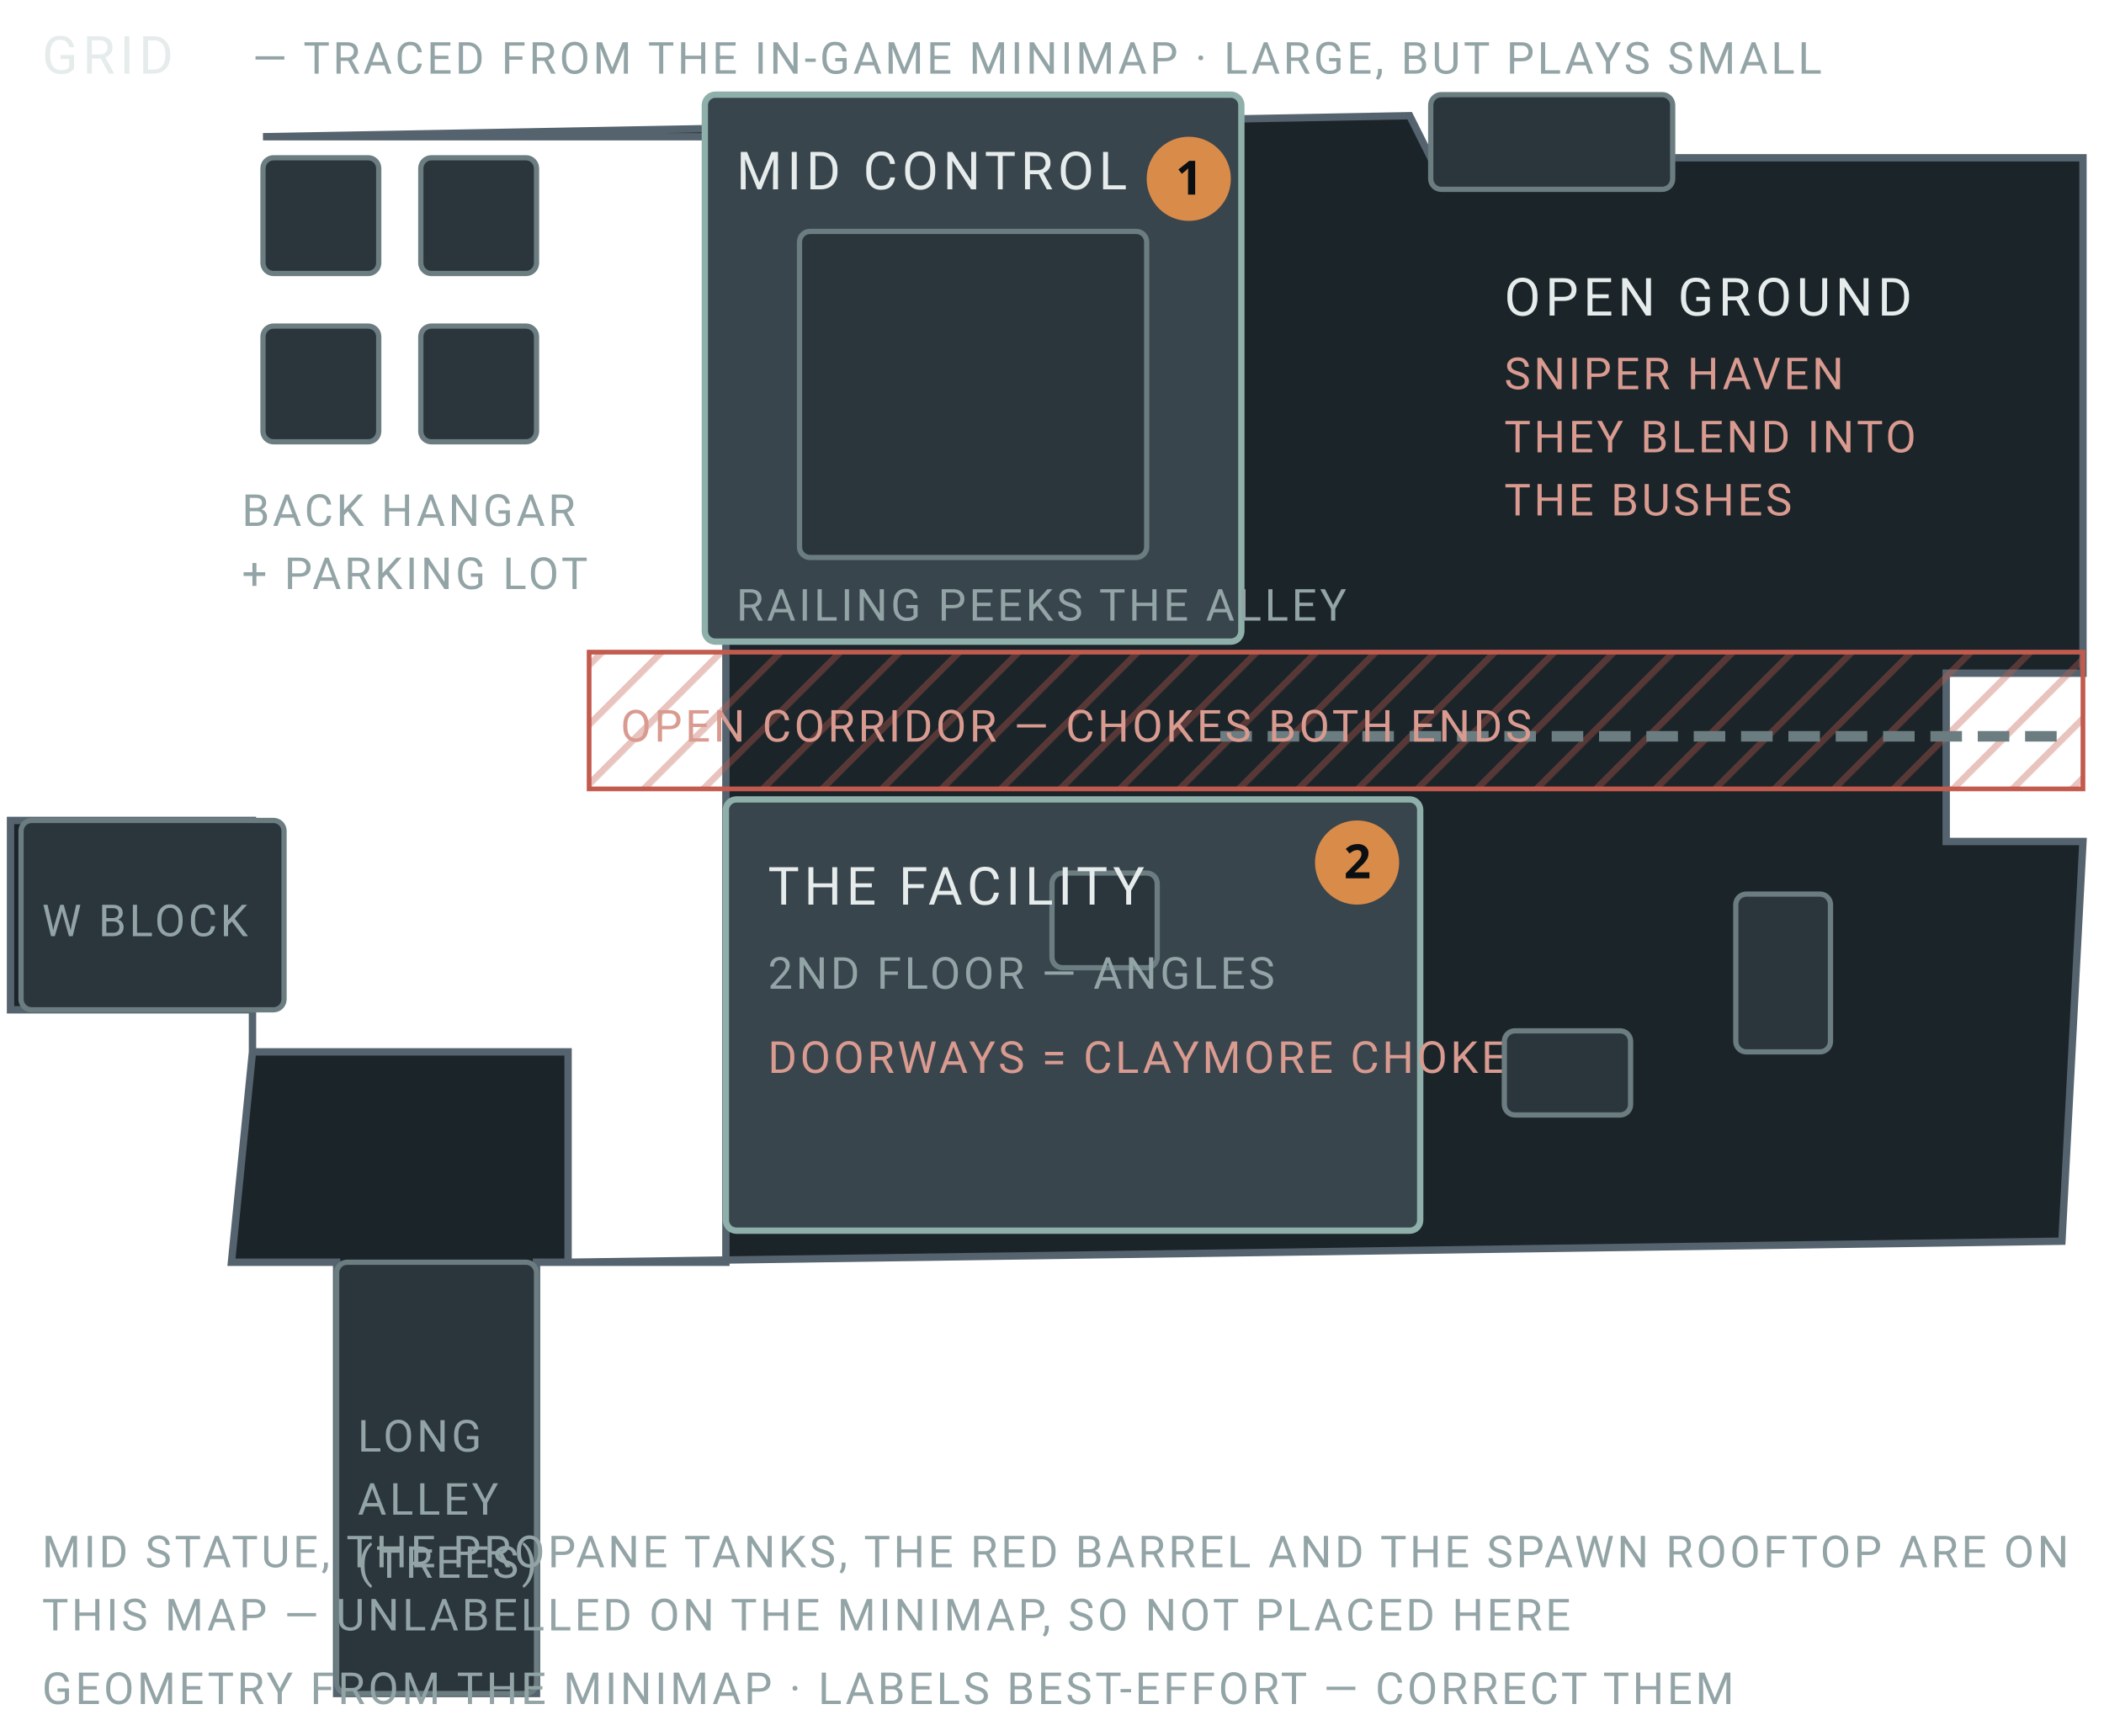
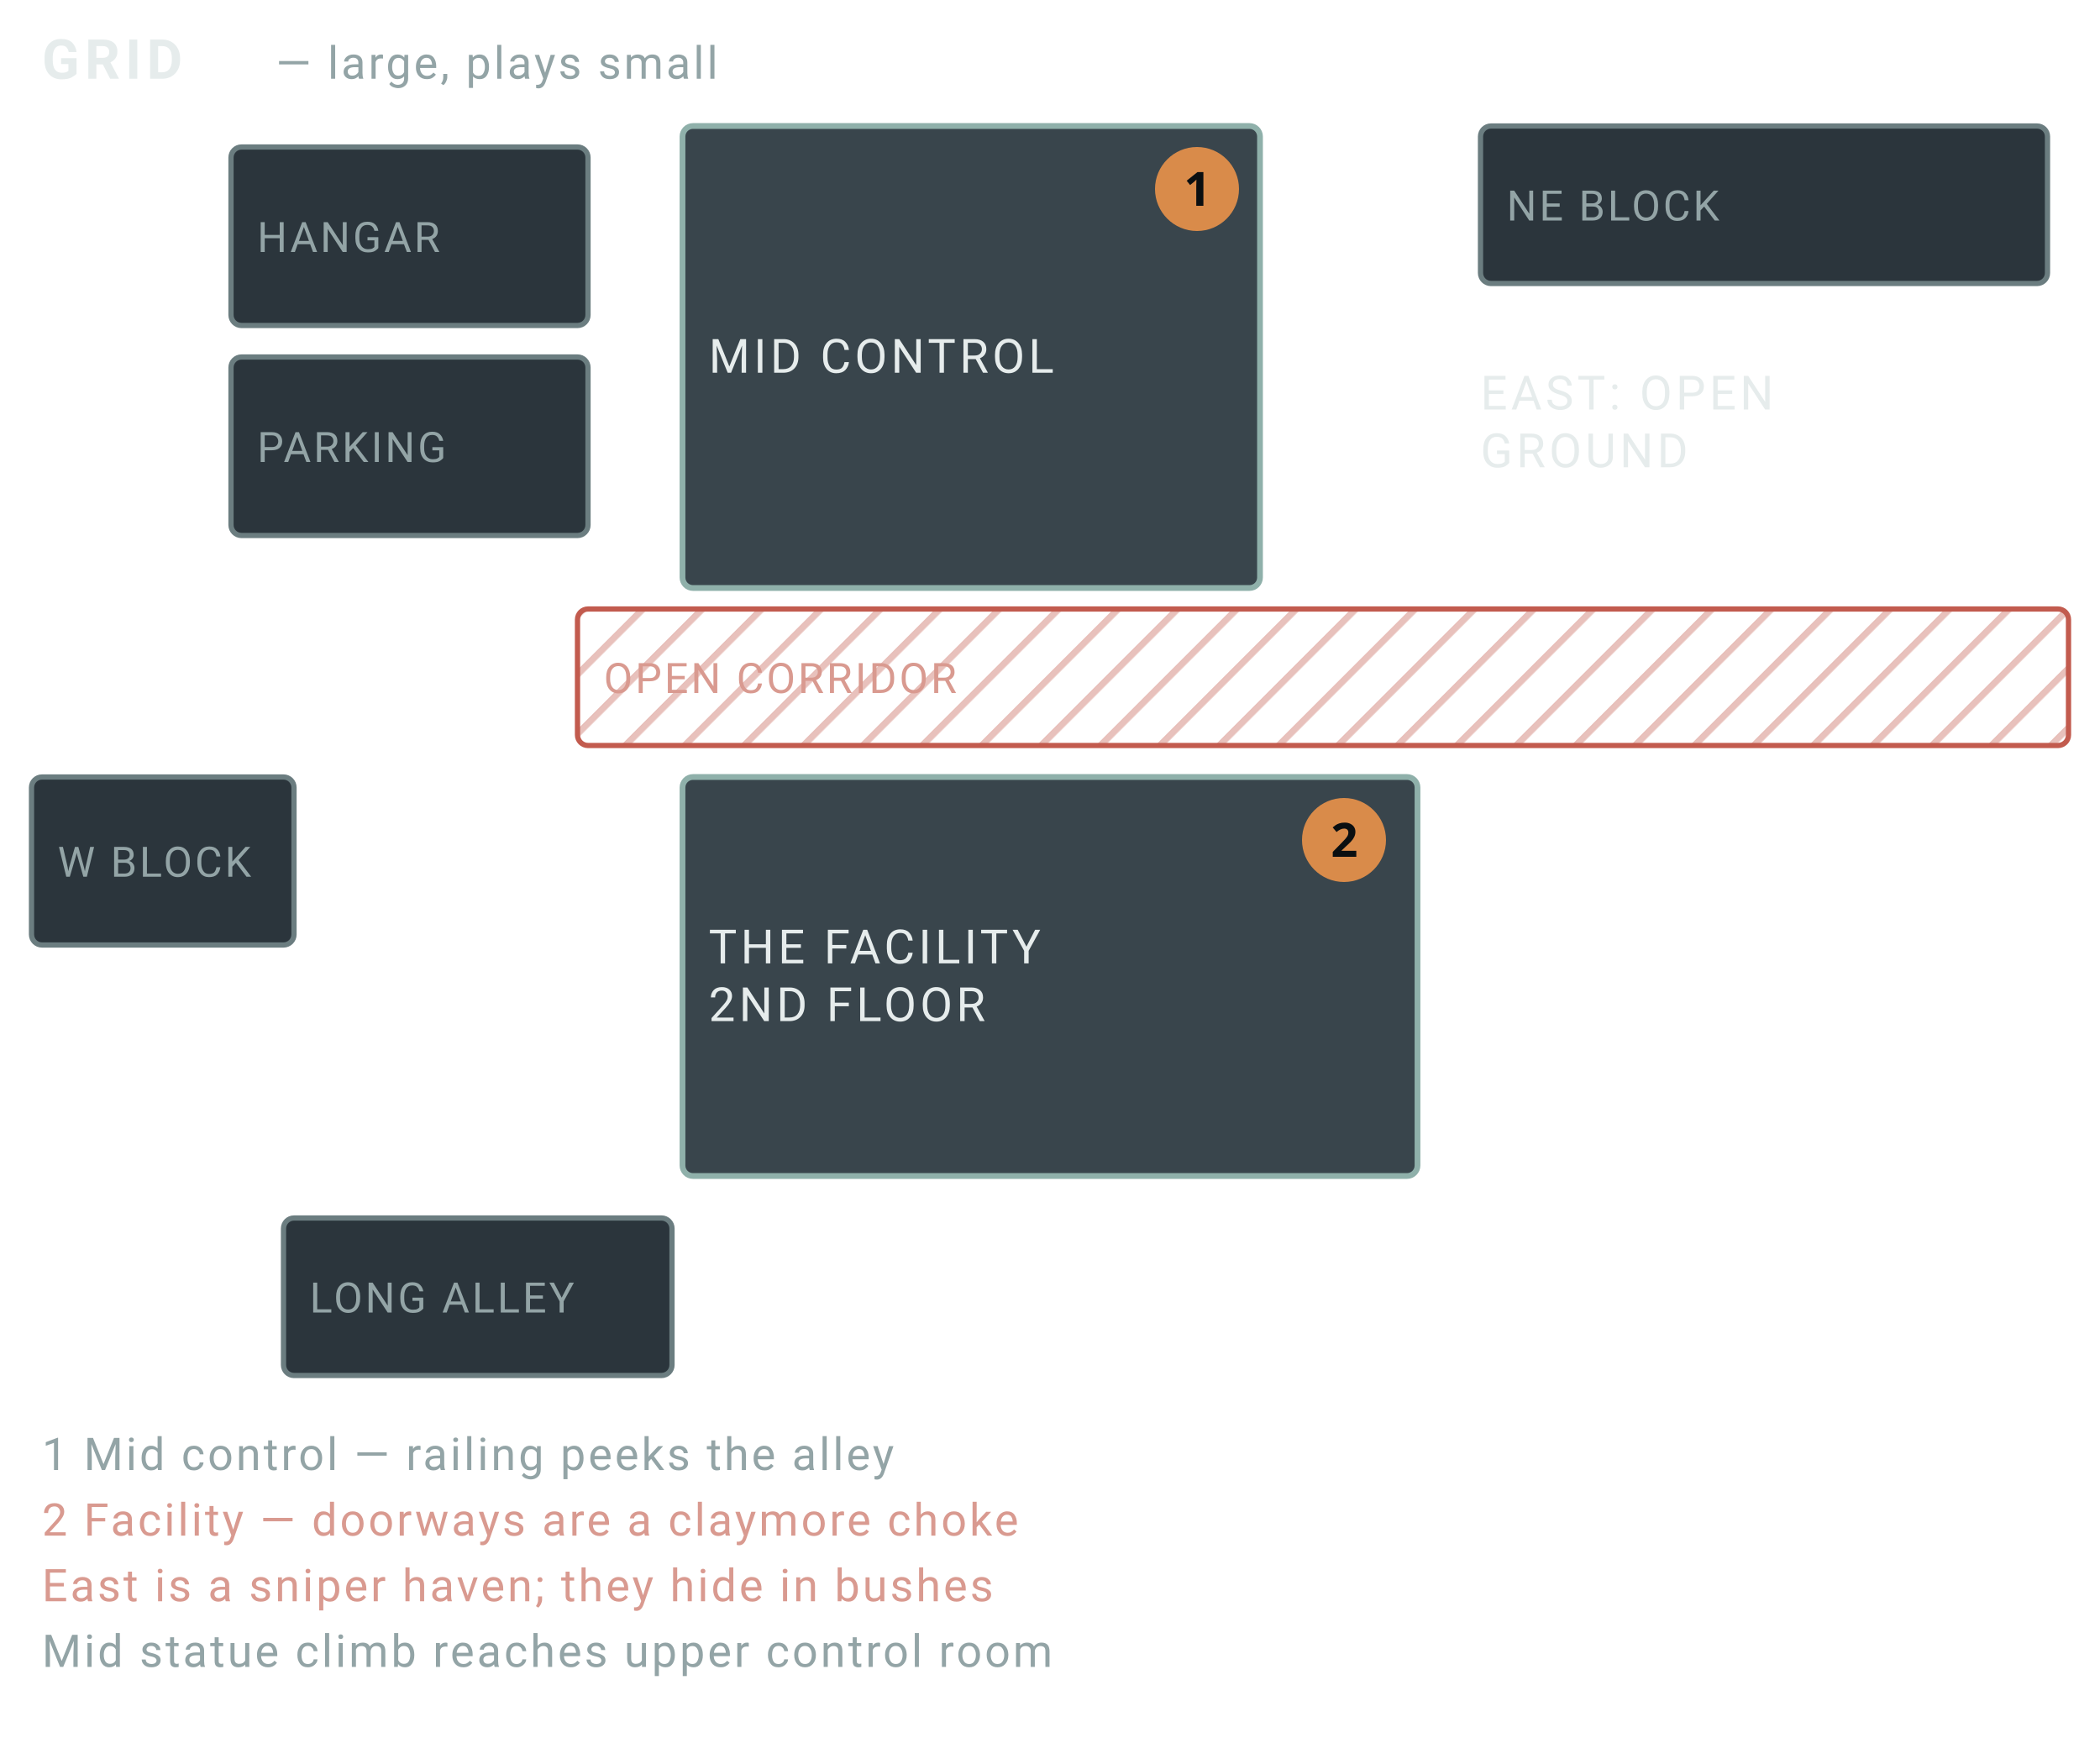
- <svg xmlns="http://www.w3.org/2000/svg" width="400" height="330" viewBox="0 0 400 330" role="img" aria-label="Grid tactical schematic traced from the in-game minimap: two major buildings north and south split by an open corridor, a hangar cluster north-west, a long alley to the south-west and open sniper ground east.">
+ <svg xmlns="http://www.w3.org/2000/svg" width="400" height="336" viewBox="0 0 400 336" role="img" aria-label="Grid tactical schematic, traced from the in-game minimap.">
  <defs>
-     <pattern id="gd-danger" width="8" height="8" patternTransform="rotate(45)" patternUnits="userSpaceOnUse">
-       <line x1="0" y1="0" x2="0" y2="8" stroke="#c25b4e" stroke-width="2.5" opacity="0.36" />
+     <pattern id="hz" width="8" height="8" patternTransform="rotate(45)" patternUnits="userSpaceOnUse">
+       <line x1="0" y1="0" x2="0" y2="8" stroke="#c25b4e" stroke-width="2.5" opacity="0.38" />
    </pattern>
    <style>
-       .terr { fill:#1b2429; stroke:#55636e; stroke-width:1.4; }
-       .b  { fill:#39454c; stroke:#8fb0aa; stroke-width:1.2; }
-       .s  { fill:#2b353c; stroke:#6b7d80; stroke-width:1; }
-       .t  { fill:#e6ecec; font-family:ui-sans-serif,system-ui,'Segoe UI',Roboto,sans-serif;
-             font-size:10px; letter-spacing:0.9px; }
-       .ts { fill:#93a4a6; font-family:ui-sans-serif,system-ui,'Segoe UI',Roboto,sans-serif;
-             font-size:8.4px; letter-spacing:0.6px; }
-       .td { fill:#d99a90; font-family:ui-sans-serif,system-ui,'Segoe UI',Roboto,sans-serif;
-             font-size:8.4px; letter-spacing:0.6px; }
-       .fence { stroke:#6b7d80; stroke-width:2; stroke-dasharray:6 3; }
-       .pin { fill:#d98b4a; }
-       .pint { fill:#0b0f11; font-family:ui-sans-serif,system-ui,sans-serif; font-size:9px; font-weight:700; }
-     </style>
+ .terr{fill:#1b2429;stroke:#55636e;stroke-width:1.4}
+ .b{fill:#39454c;stroke:#8fb0aa;stroke-width:1.1}
+ .s{fill:#2b353c;stroke:#6b7d80;stroke-width:1}
+ .sp{fill:#17313a;stroke:#8fb0aa;stroke-width:1.3}
+ .rock{fill:#333f45;stroke:#7d8f92;stroke-width:0.9}
+ .water{fill:#24343c;stroke:#8fb0aa;stroke-width:1}
+ .hot{fill:url(#hz);stroke:#c25b4e;stroke-width:1}
+ .lbl{fill:#e6ecec;font-family:ui-sans-serif,system-ui,'Segoe UI',Roboto,sans-serif;
+      font-size:9.0px;letter-spacing:0.7px}
+ .lbl2{fill:#93a4a6;font-family:ui-sans-serif,system-ui,'Segoe UI',Roboto,sans-serif;
+       font-size:8.0px;letter-spacing:0.5px}
+ .hotlbl{fill:#d99a90;font-family:ui-sans-serif,system-ui,'Segoe UI',Roboto,sans-serif;
+         font-size:8.0px;letter-spacing:0.5px}
+ .ttl{fill:#e6ecec;font-family:ui-sans-serif,system-ui,'Segoe UI',Roboto,sans-serif;
+      font-size:10.5px;letter-spacing:1.0px;font-weight:600}
+ .key{fill:#93a4a6;font-family:ui-sans-serif,system-ui,'Segoe UI',Roboto,sans-serif;
+      font-size:8.6px;letter-spacing:0.5px}
+ .keyhot{fill:#d99a90;font-family:ui-sans-serif,system-ui,'Segoe UI',Roboto,sans-serif;
+         font-size:8.6px;letter-spacing:0.5px}
+ .pin{fill:#d98b4a}
+ .pinn{fill:#0b0f11;font-family:ui-sans-serif,system-ui,sans-serif;font-size:9px;font-weight:700}
+ .link{stroke:#55636e;stroke-width:1.3;fill:none;stroke-dasharray:3 3}
+ </style>
  </defs>
-   <text class="t" x="8" y="14">GRID</text>
-   <text class="ts" x="48" y="14">— TRACED FROM THE IN-GAME MINIMAP · LARGE, BUT PLAYS SMALL</text>
-   <path class="terr" d="M50 26 L268 22 L272 30 L396 30 L396 128 L370 128 L370 160 L396 160 L392 236 L108 240 L108 200 L48 200 L48 156 L2 156 L2 192 L48 192 L48 200 L44 240 L64 240 L64 322 L102 322 L102 240 L138 240 L138 26 Z" />
-   <rect x="112" y="124" width="284" height="26" fill="url(#gd-danger)" stroke="#c25b4e" stroke-width="0.9" />
-   <line class="fence" x1="232" y1="140" x2="394" y2="140" />
-   <text class="td" x="118" y="141">OPEN CORRIDOR — CHOKES BOTH ENDS</text>
-   <rect class="b" x="134" y="18" width="102" height="104" rx="2" />
-   <rect class="s" x="152" y="44" width="66" height="62" rx="2" />
-   <text class="t" x="140" y="36">MID CONTROL</text>
-   <text class="ts" x="140" y="118">RAILING PEEKS THE ALLEY</text>
-   <rect class="b" x="138" y="152" width="132" height="82" rx="2" />
-   <rect class="s" x="200" y="166" width="20" height="18" rx="2" />
-   <text class="t" x="146" y="172">THE FACILITY</text>
-   <text class="ts" x="146" y="188">2ND FLOOR — ANGLES</text>
-   <text class="td" x="146" y="204">DOORWAYS = CLAYMORE CHOKE</text>
-   <rect class="s" x="50" y="30" width="22" height="22" rx="2" />
-   <rect class="s" x="80" y="30" width="22" height="22" rx="2" />
-   <rect class="s" x="50" y="62" width="22" height="22" rx="2" />
-   <rect class="s" x="80" y="62" width="22" height="22" rx="2" />
-   <text class="ts" x="46" y="100">BACK HANGAR</text>
-   <text class="ts" x="46" y="112">+ PARKING LOT</text>
-   <rect class="s" x="4" y="156" width="50" height="36" rx="2" />
-   <text class="ts" x="8" y="178">W BLOCK</text>
-   <rect class="s" x="64" y="240" width="38" height="82" rx="2" />
-   <text class="ts" x="68" y="276">LONG</text>
-   <text class="ts" x="68" y="288">ALLEY</text>
-   <text class="ts" x="68" y="300">(TREES)</text>
-   <text class="t" x="286" y="60">OPEN GROUND</text>
-   <text class="td" x="286" y="74">SNIPER HAVEN</text>
-   <text class="td" x="286" y="86">THEY BLEND INTO</text>
-   <text class="td" x="286" y="98">THE BUSHES</text>
-   <rect class="s" x="272" y="18" width="46" height="18" rx="2" />
-   <rect class="s" x="330" y="170" width="18" height="30" rx="2" />
-   <rect class="s" x="286" y="196" width="24" height="16" rx="2" />
-   <circle class="pin" cx="226" cy="34" r="8" />
-   <text class="pint" x="223.5" y="37">1</text>
-   <circle class="pin" cx="258" cy="164" r="8" />
-   <text class="pint" x="255.5" y="167">2</text>
-   <text class="ts" x="8" y="298">MID STATUE, THE PROPANE TANKS, THE RED BARREL AND THE SPAWN ROOFTOP ARE ON</text>
-   <text class="ts" x="8" y="310">THIS MAP — UNLABELLED ON THE MINIMAP, SO NOT PLACED HERE</text>
-   <text class="ts" x="8" y="324">GEOMETRY FROM THE MINIMAP · LABELS BEST-EFFORT — CORRECT THEM</text>
+   <text class="ttl" x="8" y="15">GRID</text>
+   <text class="key" x="52.56" y="15">— large, plays small</text>
+   <rect class="hot" x="110" y="116" width="284" height="26" rx="2" />
+   <text class="hotlbl" x="115" y="132">OPEN CORRIDOR</text>
+   <rect class="b" x="130" y="24" width="110" height="88" rx="2" />
+   <text class="lbl" x="135" y="71">MID CONTROL</text>
+   <rect class="b" x="130" y="148" width="140" height="76" rx="2" />
+   <text class="lbl" x="135" y="183.5">THE FACILITY</text>
+   <text class="lbl" x="135" y="194.5">2ND FLOOR</text>
+   <rect class="s" x="44" y="28" width="68" height="34" rx="2" />
+   <text class="lbl2" x="49" y="48">HANGAR</text>
+   <rect class="s" x="44" y="68" width="68" height="34" rx="2" />
+   <text class="lbl2" x="49" y="88">PARKING</text>
+   <rect class="s" x="6" y="148" width="50" height="32" rx="2" />
+   <text class="lbl2" x="11" y="167">W BLOCK</text>
+   <rect class="s" x="54" y="232" width="74" height="30" rx="2" />
+   <text class="lbl2" x="59" y="250">LONG ALLEY</text>
+   <rect class="s" x="282" y="24" width="108" height="30" rx="2" />
+   <text class="lbl2" x="287" y="42">NE BLOCK</text>
+   <text class="lbl" x="282" y="78">EAST: OPEN</text>
+   <text class="lbl" x="282" y="89">GROUND</text>
+   <circle class="pin" cx="228" cy="36" r="8" />
+   <text class="pinn" x="225.5" y="39.2">1</text>
+   <circle class="pin" cx="256" cy="160" r="8" />
+   <text class="pinn" x="253.5" y="163.2">2</text>
+   <text class="key" x="8" y="280">1  Mid control — railing peeks the alley</text>
+   <text class="keyhot" x="8" y="292.5">2  Facility — doorways are a claymore choke</text>
+   <text class="keyhot" x="8" y="305">East is a sniper haven; they hide in bushes</text>
+   <text class="key" x="8" y="317.5">Mid statue climb reaches upper control room</text>
</svg>
